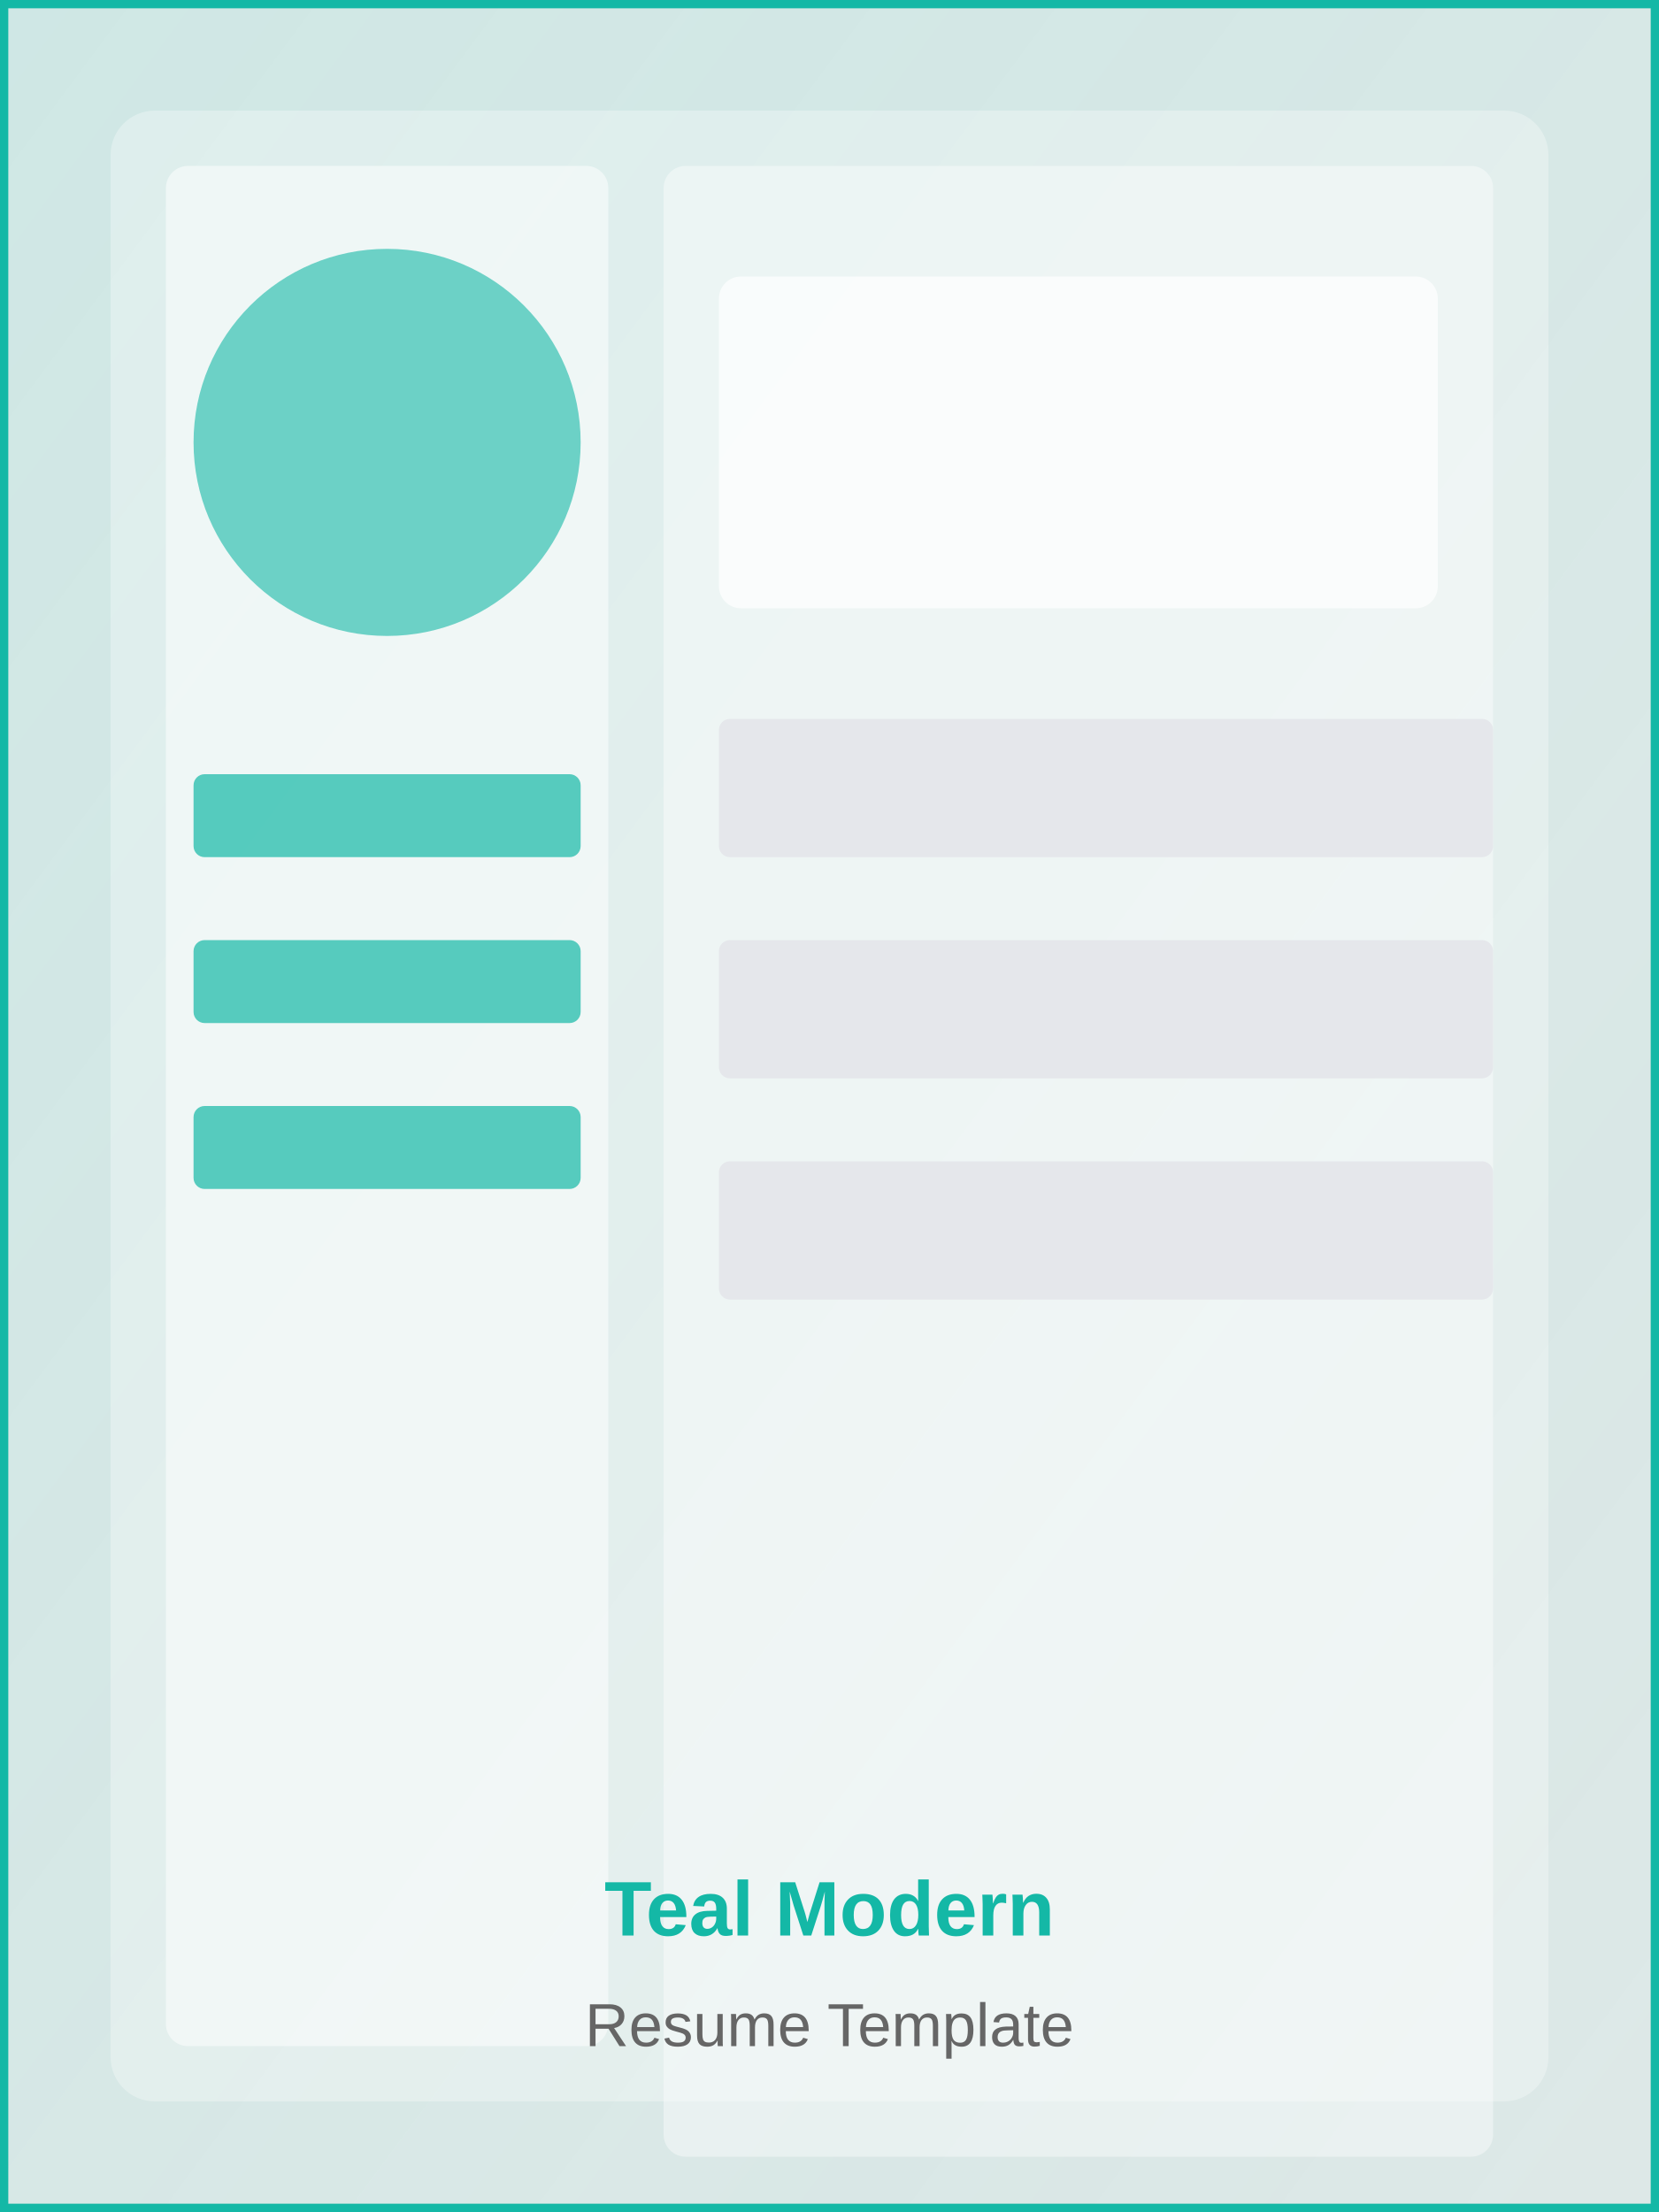
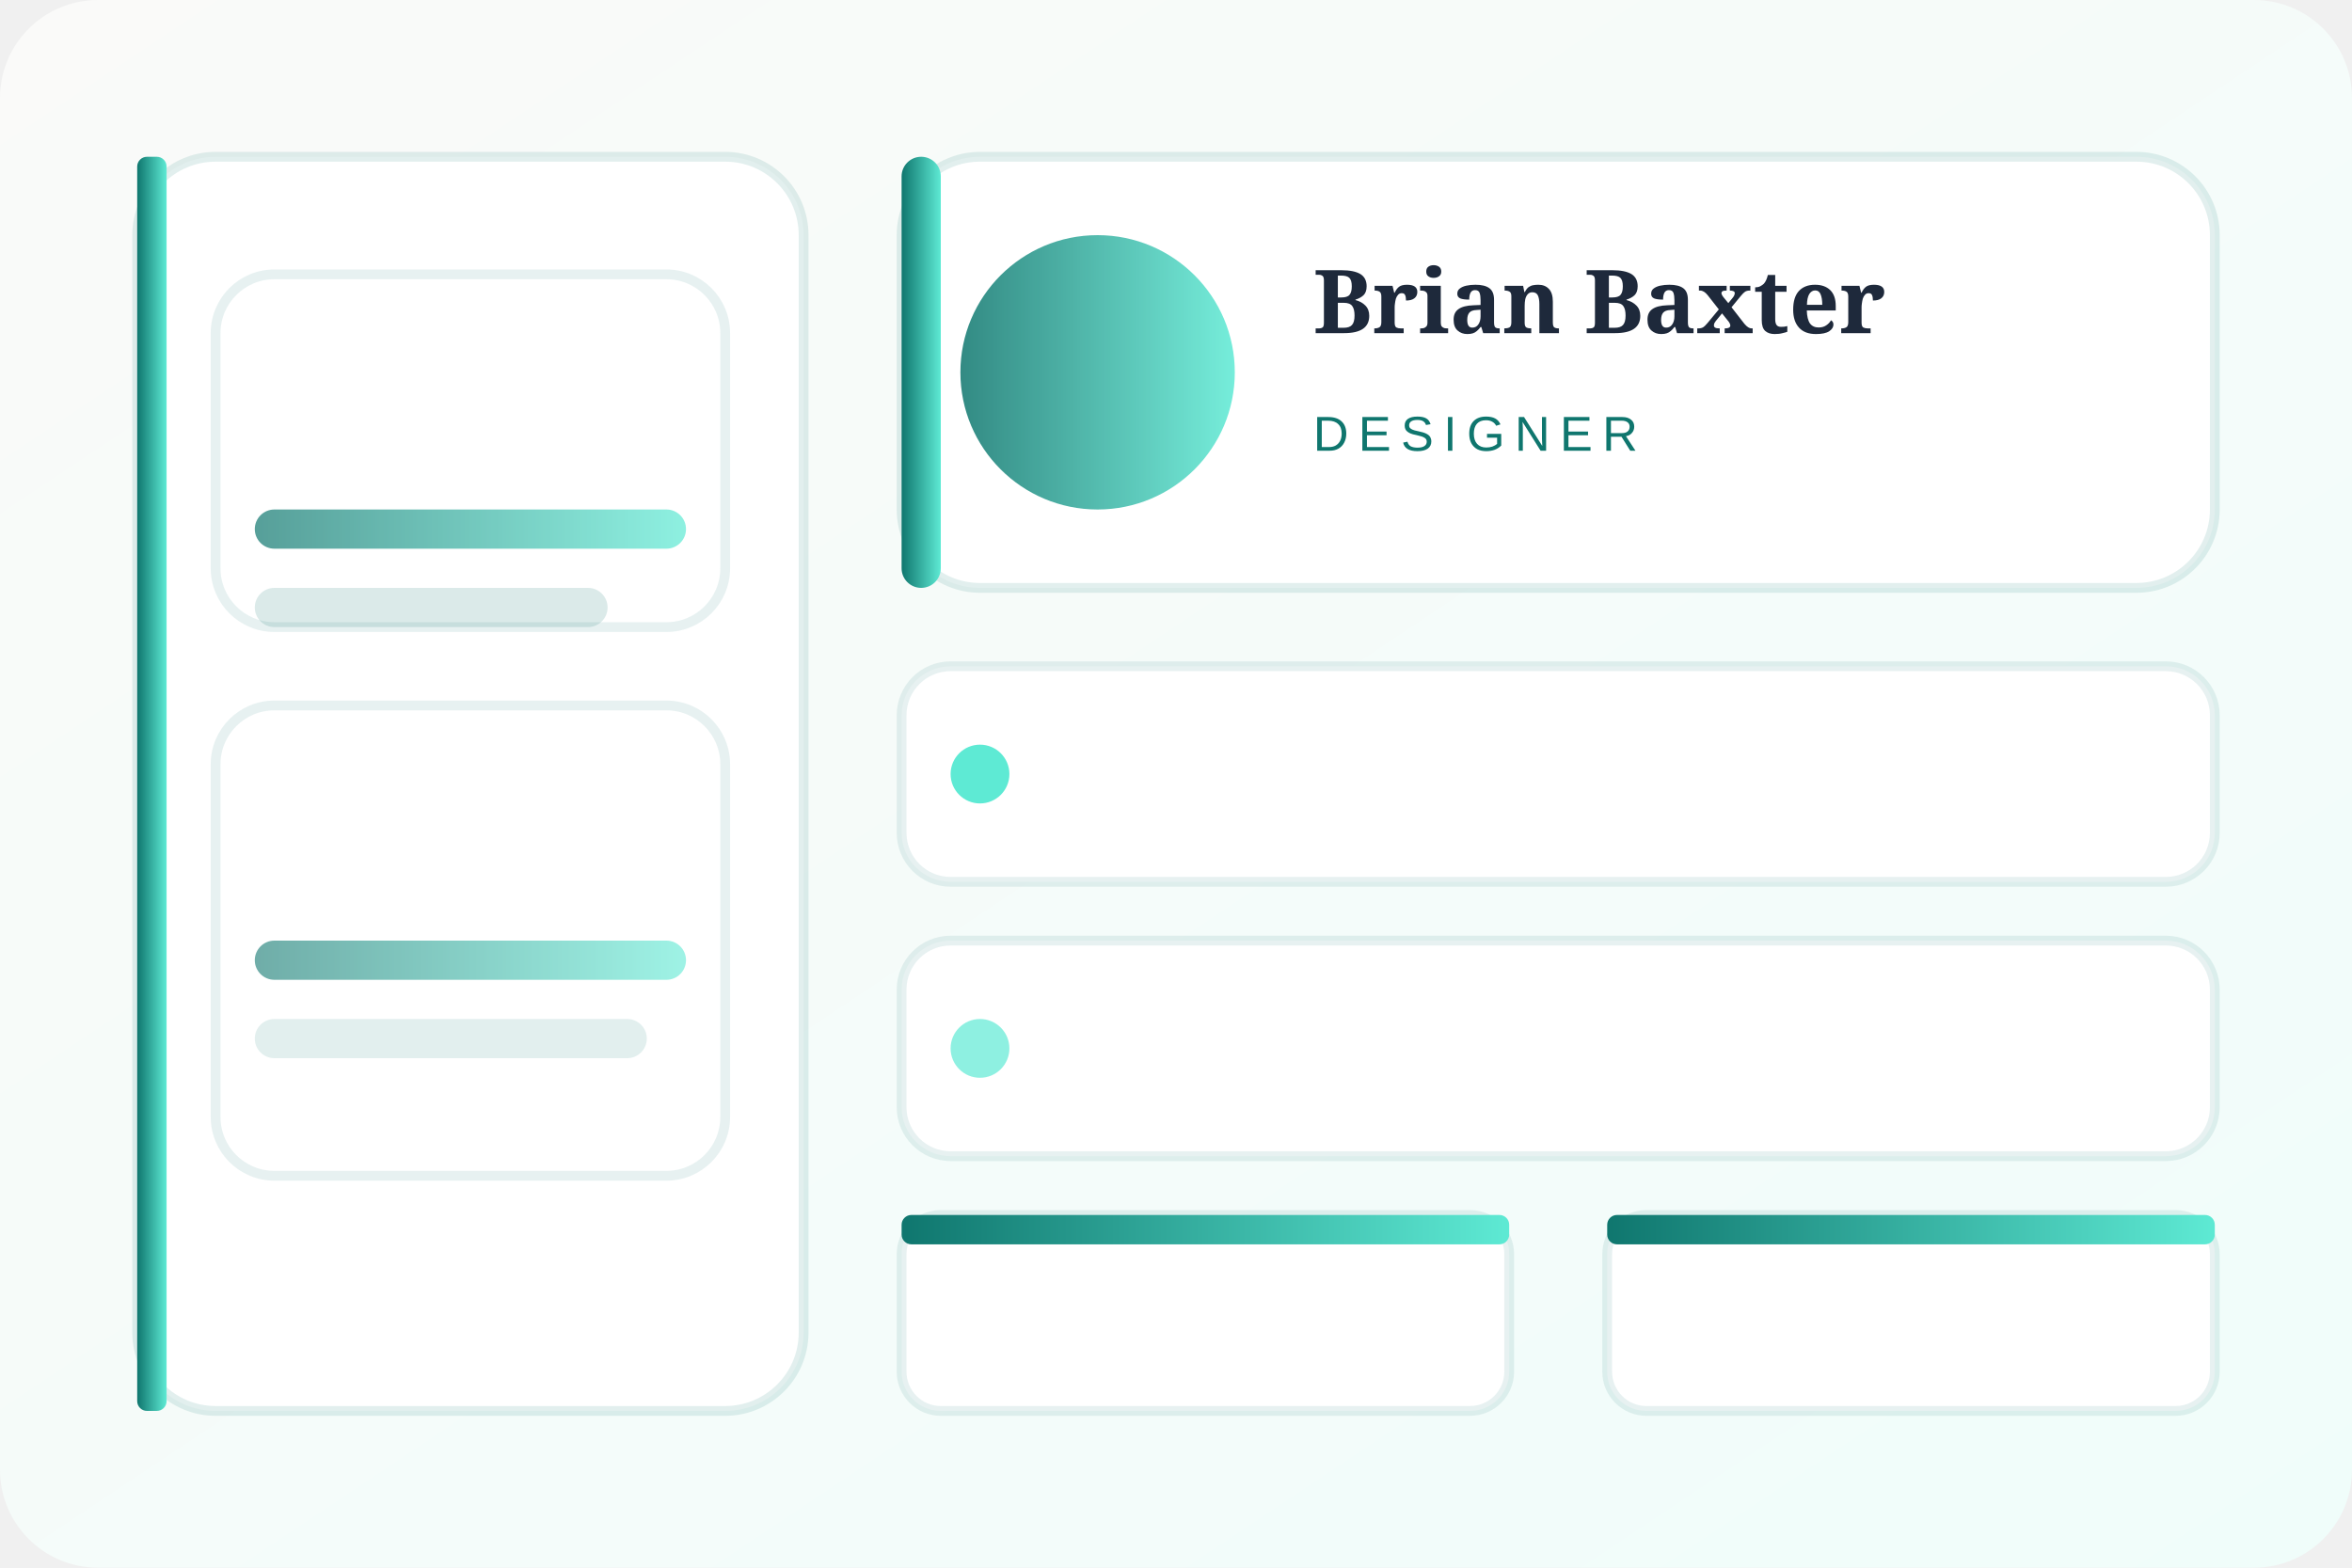
- <svg xmlns="http://www.w3.org/2000/svg" width="300" height="400">
+ <svg xmlns="http://www.w3.org/2000/svg" width="240" height="160" viewBox="0 0 240 160">
  <defs>
-     <linearGradient id="tealGrad" x1="0%" y1="0%" x2="100%" y2="100%">
-       <stop offset="0%" style="stop-color:#14B8A6;stop-opacity:0.15" />
-       <stop offset="100%" style="stop-color:#0D9488;stop-opacity:0.08" />
+     <linearGradient id="bg" x1="0" y1="0" x2="1" y2="1">
+       <stop offset="0%" stop-color="#fafaf9" />
+       <stop offset="100%" stop-color="#f0fdfa" />
+     </linearGradient>
+     <linearGradient id="teal" x1="0" y1="0" x2="1" y2="0">
+       <stop offset="0%" stop-color="#0f766e" />
+       <stop offset="100%" stop-color="#5eead4" />
    </linearGradient>
  </defs>
-   <rect width="300" height="400" fill="url(#tealGrad)" stroke="#14B8A6" stroke-width="3" />
-   <rect x="20" y="20" width="260" height="360" fill="white" opacity="0.3" rx="8" />
-   <rect x="30" y="30" width="80" height="340" fill="#FFFFFF" opacity="0.5" rx="4" />
-   <rect x="120" y="30" width="150" height="360" fill="#FFFFFF" opacity="0.4" rx="4" />
-   <circle cx="70" cy="80" r="35" fill="#14B8A6" opacity="0.6" />
-   <rect x="130" y="50" width="130" height="60" fill="#FFFFFF" opacity="0.7" rx="4" />
-   <rect x="130" y="130" width="140" height="25" fill="#E5E7EB" rx="2" />
-   <rect x="130" y="170" width="140" height="25" fill="#E5E7EB" rx="2" />
-   <rect x="130" y="210" width="140" height="25" fill="#E5E7EB" rx="2" />
-   <rect x="35" y="140" width="70" height="15" fill="#14B8A6" opacity="0.7" rx="2" />
-   <rect x="35" y="170" width="70" height="15" fill="#14B8A6" opacity="0.7" rx="2" />
-   <rect x="35" y="200" width="70" height="15" fill="#14B8A6" opacity="0.7" rx="2" />
-   <text x="50%" y="350" text-anchor="middle" font-family="Arial, sans-serif" font-size="14" font-weight="bold" fill="#14B8A6">
-     Teal Modern
-   </text>
-   <text x="50%" y="370" text-anchor="middle" font-family="Arial, sans-serif" font-size="11" fill="#666">
-     Resume Template
-   </text>
+   <rect width="240" height="160" rx="10" fill="url(#bg)" />
+   <rect x="14" y="16" width="68" height="128" rx="8" fill="#fff" stroke="rgba(15,118,110,0.12)" />
+   <rect x="14" y="16" width="3" height="128" rx="1" fill="url(#teal)" />
+   <rect x="22" y="28" width="52" height="36" rx="6" fill="#fff" stroke="rgba(15,118,110,0.1)" />
+   <rect x="26" y="52" width="44" height="4" rx="2" fill="url(#teal)" opacity="0.7" />
+   <rect x="26" y="60" width="36" height="4" rx="2" fill="rgba(15,118,110,0.15)" />
+   <rect x="22" y="72" width="52" height="48" rx="6" fill="#fff" stroke="rgba(15,118,110,0.1)" />
+   <rect x="26" y="96" width="44" height="4" rx="2" fill="url(#teal)" opacity="0.6" />
+   <rect x="26" y="104" width="40" height="4" rx="2" fill="rgba(15,118,110,0.12)" />
+   <rect x="92" y="16" width="134" height="44" rx="8" fill="#fff" stroke="rgba(15,118,110,0.12)" />
+   <rect x="92" y="16" width="4" height="44" rx="2" fill="url(#teal)" />
+   <circle cx="112" cy="38" r="14" fill="url(#teal)" opacity="0.85" />
+   <text x="134" y="34" font-family="Georgia,serif" font-size="9" font-weight="600" fill="#1e293b">Brian Baxter</text>
+   <text x="134" y="46" font-family="Arial,sans-serif" font-size="5" fill="#0f766e" letter-spacing="1">DESIGNER</text>
+   <rect x="92" y="68" width="134" height="22" rx="5" fill="#fff" stroke="rgba(15,118,110,0.1)" />
+   <circle cx="100" cy="79" r="3" fill="#5eead4" />
+   <rect x="92" y="96" width="134" height="22" rx="5" fill="#fff" stroke="rgba(15,118,110,0.1)" />
+   <circle cx="100" cy="107" r="3" fill="#5eead4" opacity="0.7" />
+   <rect x="92" y="124" width="62" height="20" rx="4" fill="#fff" stroke="rgba(15,118,110,0.1)" />
+   <rect x="92" y="124" width="62" height="3" rx="1" fill="url(#teal)" />
+   <rect x="164" y="124" width="62" height="20" rx="4" fill="#fff" stroke="rgba(15,118,110,0.1)" />
+   <rect x="164" y="124" width="62" height="3" rx="1" fill="url(#teal)" />
</svg>
